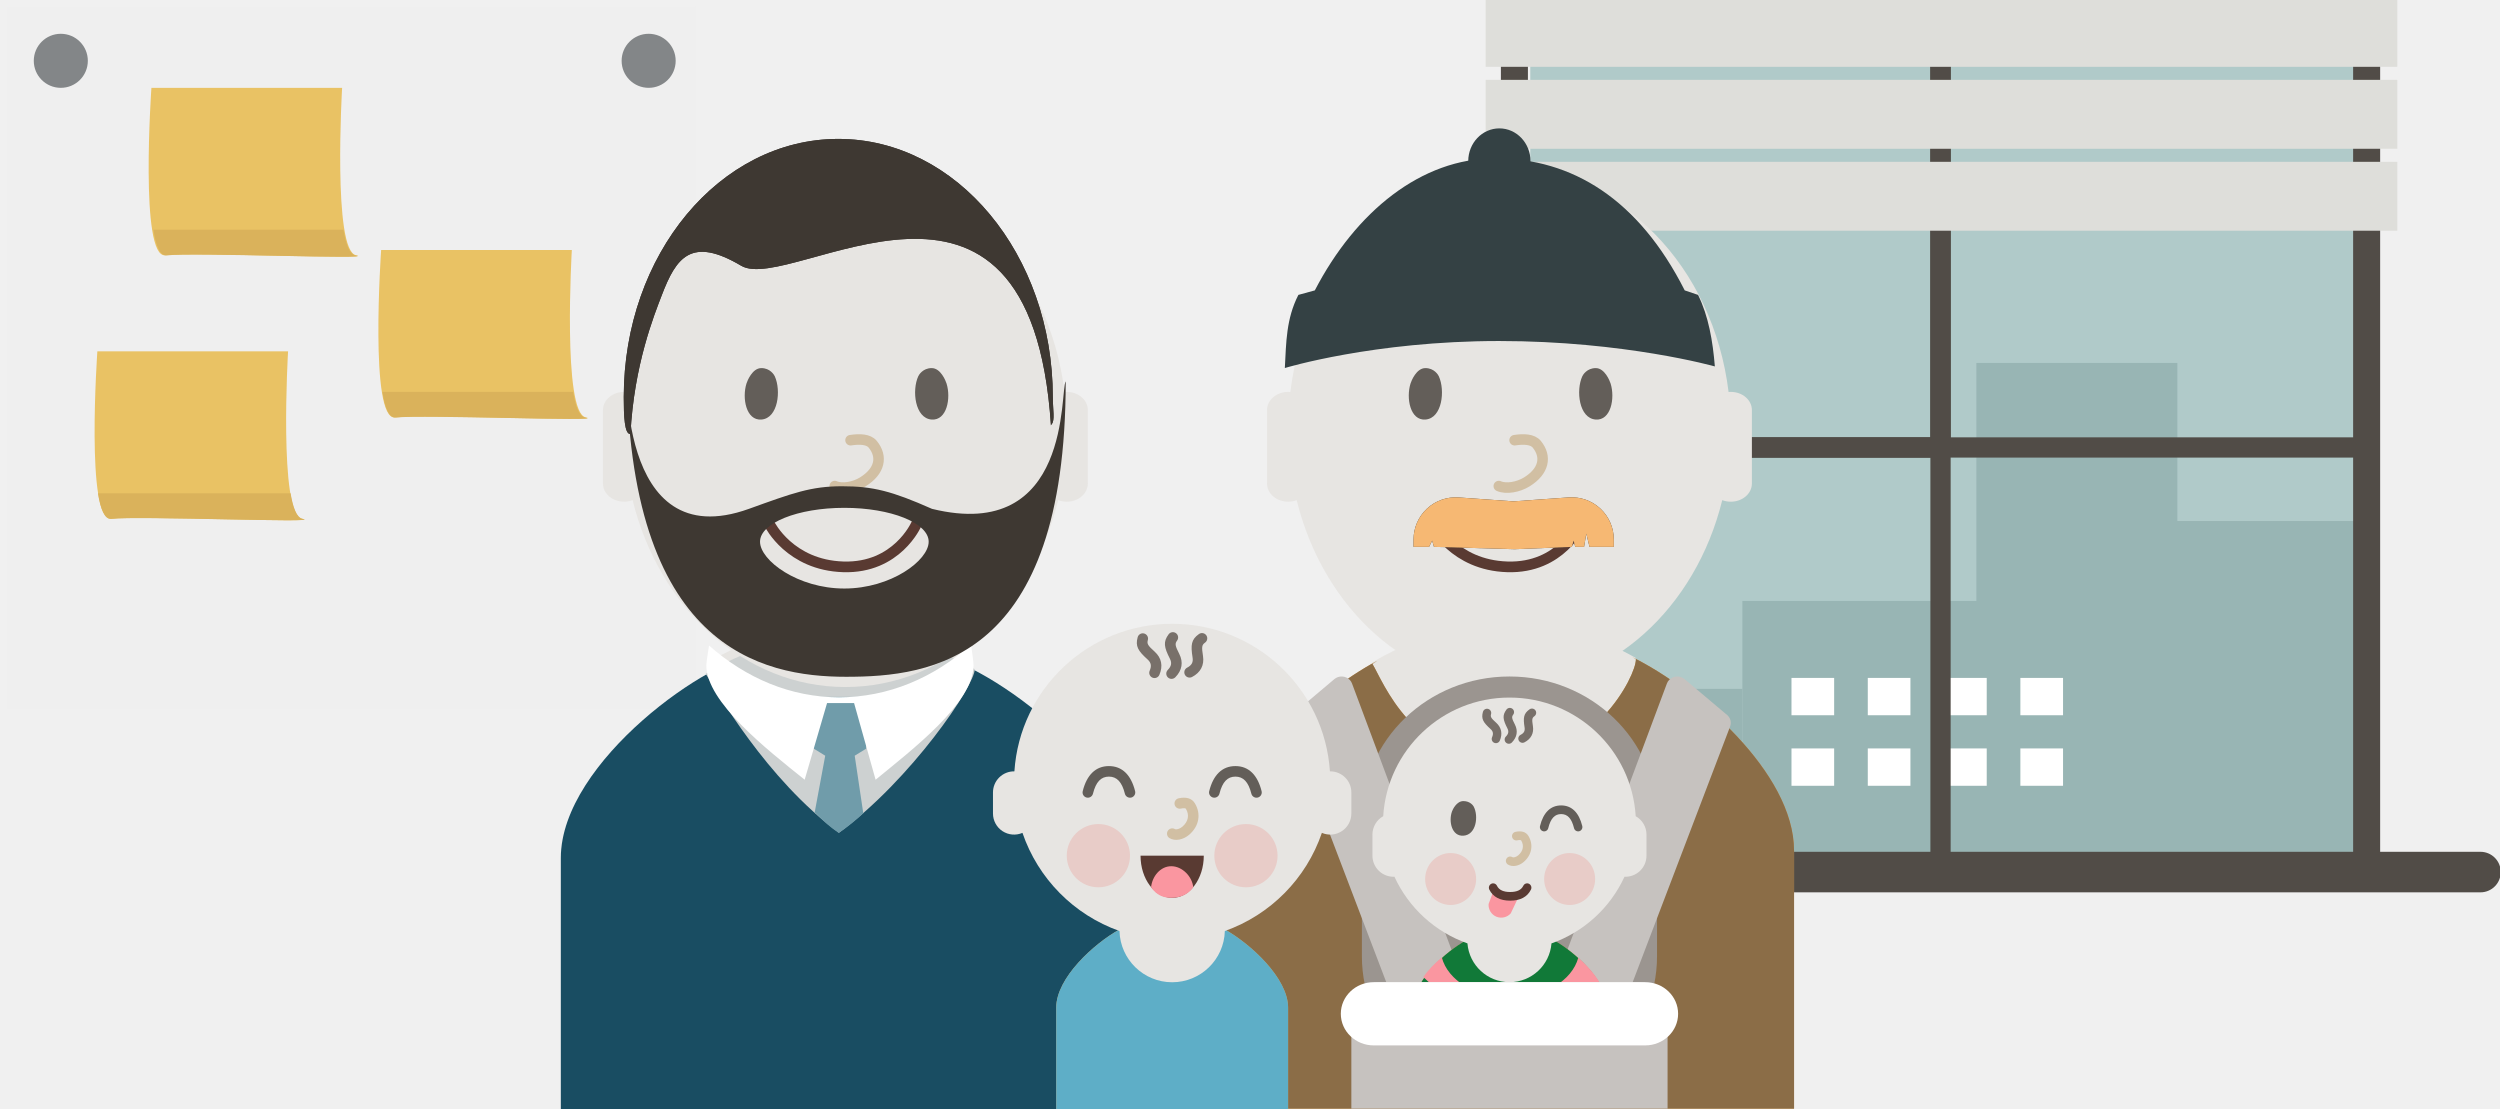
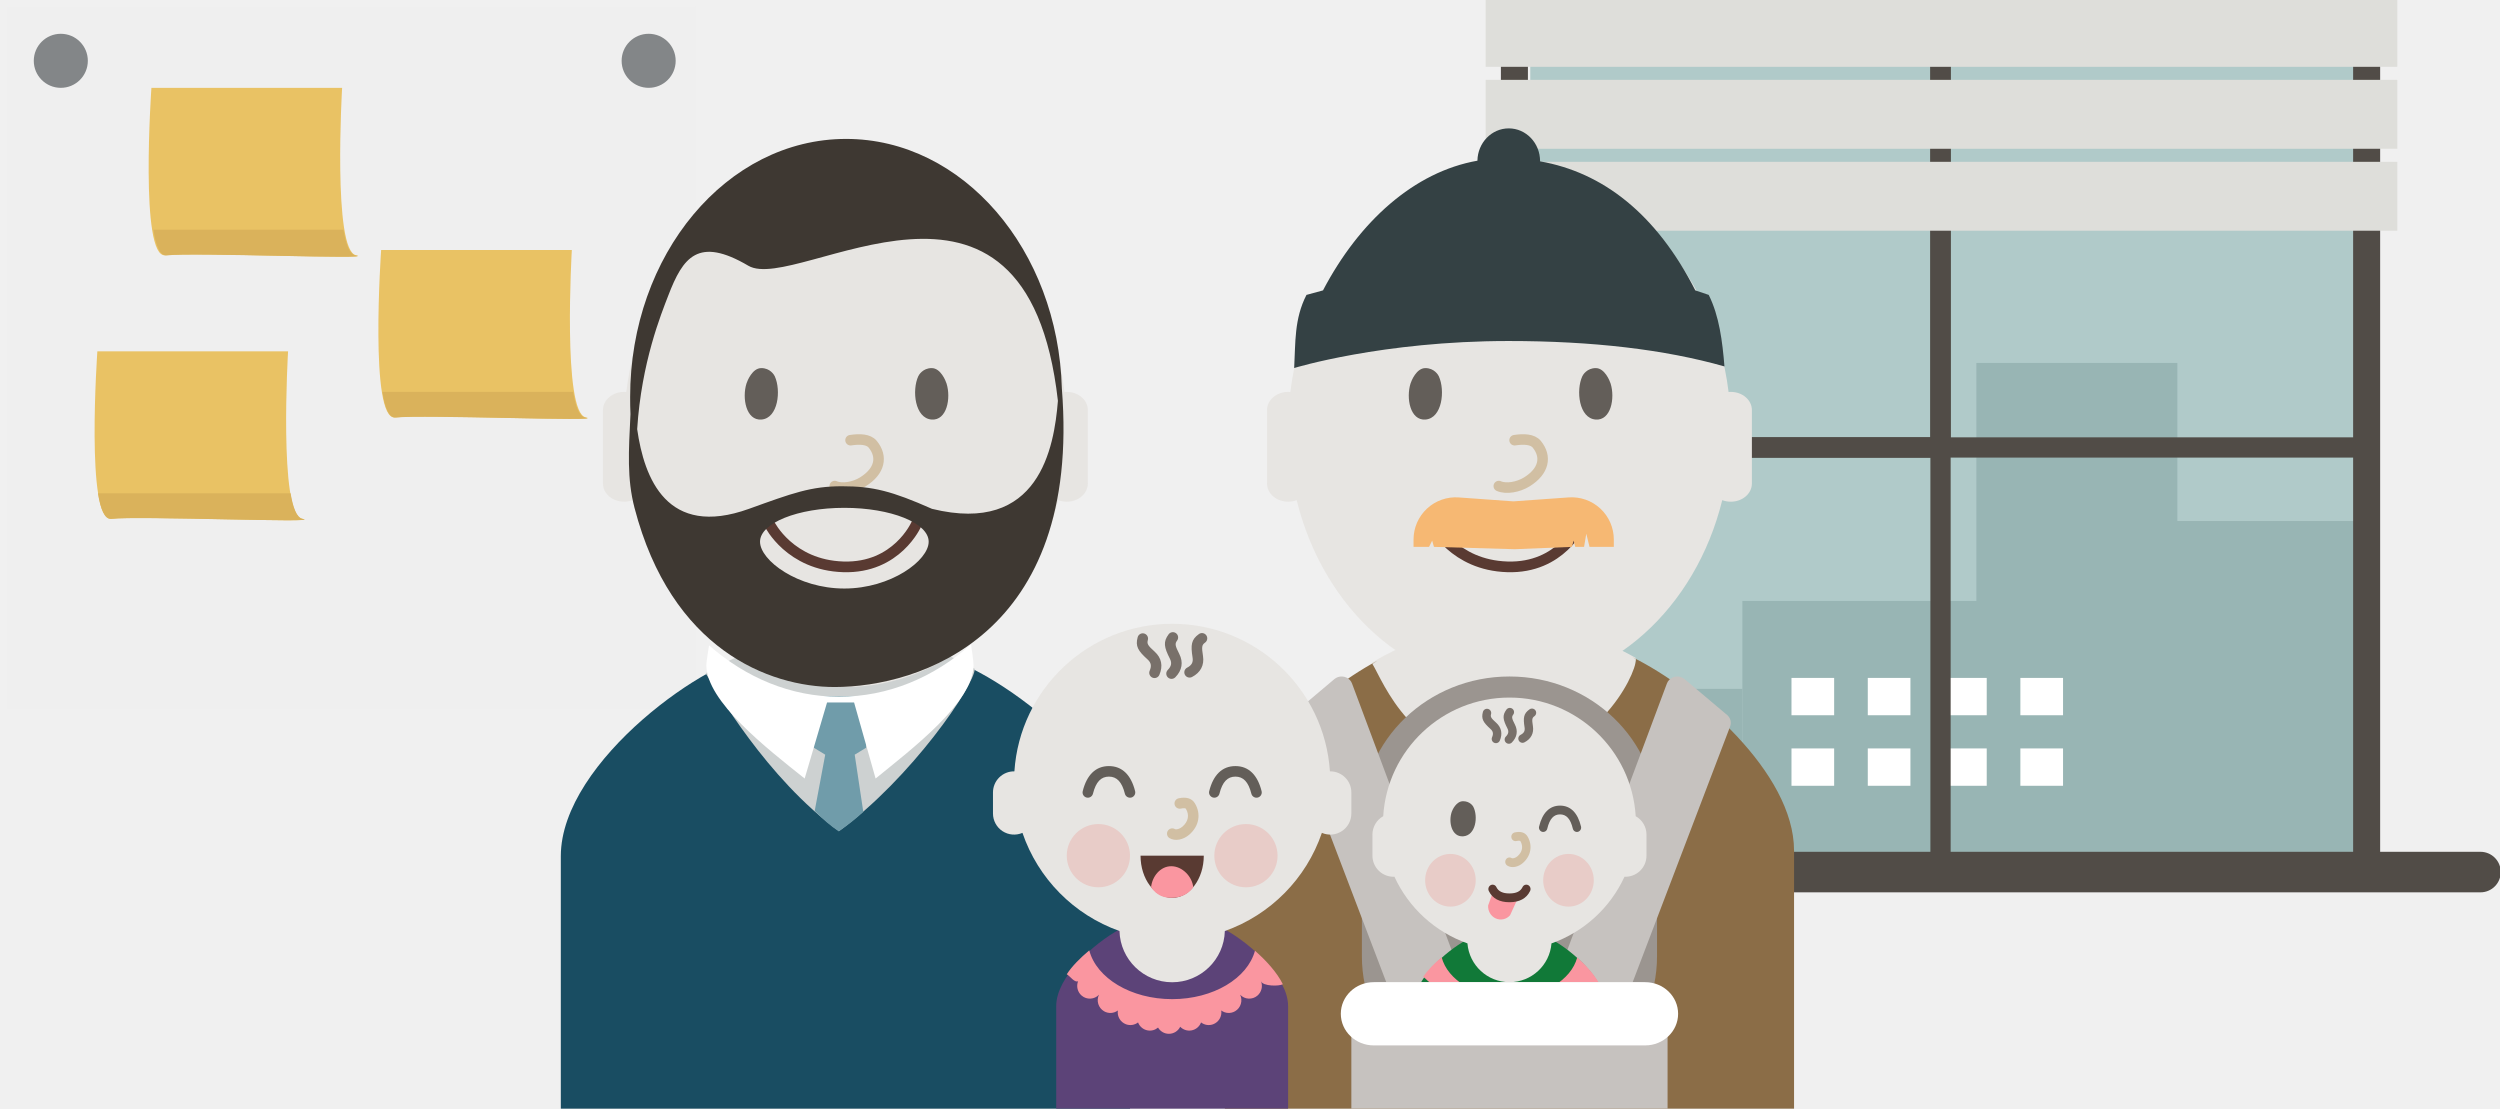
- <svg xmlns="http://www.w3.org/2000/svg" xmlns:xlink="http://www.w3.org/1999/xlink" width="370" height="164" viewBox="0 0 370 164">
-   <defs>
-     <path id="a" d="M60.341 4.96c9.354 4.6 23.899 17.06 23.899 28.616V71.76H0V33.576c0-11.15 13.309-23.141 22.555-28.102-.468.286-.715.459-.715.459C23.433 8.57 27.715 20.28 41.147 20.28c13.435 0 19.693-12.571 19.693-15.029a41.606 41.606 0 0 0-.499-.29z" />
-     <path id="c" d="M6.689.02l8.085.582 8.18-.586A6.24 6.24 0 0 1 29.64 6.24v1.097h-3.595l-.478-1.95-.328 1.95h-1.308l-.24-.924-.258.924-8.462.346-11.95-.346-.264-.924-.463.924H0V6.243A6.24 6.24 0 0 1 6.689.02z" />
-     <path id="e" d="M41.923 0H29.339C22.553 0 0 15.724 0 30.038V67.7h84.24V30.038C84.24 15.724 61.293 0 54.51 0H41.922z" />
-     <path id="g" d="M64.848 43.778c.508-.6.169-2.098.169-4.008 0-21.105-14.216-38.21-31.75-38.21-17.536 0-31.752 17.105-31.752 38.21 0 2.78.1 5.542.993 5.468.526-10.28 3.54-17.683 4.624-20.52 2.148-5.622 4.362-8.776 11.77-4.385C26.224 24.675 61.69-2.428 64.737 43.93c-.102.107-.065.057.111-.152z" />
-     <path id="i" d="M20.28 26.854c0-2.769 5.587-5.014 12.48-5.014 6.893 0 12.48 2.245 12.48 5.014 0 2.77-5.587 6.928-12.48 6.928-6.893 0-12.48-4.159-12.48-6.928zm12.124-8.209c-4.6 0-7.314 1.02-13.763 3.344C-1.15 29.12.543.168.543.168c0 42.531 20.051 46.676 32.47 46.676 12.615 0 32.507-2.405 32.507-43.724-.877 1.242.955 23.96-19.789 18.87-5.92-2.622-8.727-3.345-13.327-3.345z" />
-     <path id="k" d="M82.221 78.075v12.628H53.958V78.075c0-3.612 4.617-7.737 7.708-9.435h12.847c3.12 1.728 7.708 5.864 7.708 9.435z" />
-     <path id="m" d="M24.226 2.617c1.353 1.204 2.687 2.672 3.395 4.124-.427.265-2.435.265-2.66-.367.237.61.078 1.332-.442 1.777a1.52 1.52 0 0 1-2.102-.115 1.583 1.583 0 0 1-.619 2.034 1.517 1.517 0 0 1-1.682-.094 1.572 1.572 0 0 1-.998 1.7 1.516 1.516 0 0 1-1.465-.23 1.546 1.546 0 0 1-1.17.984 1.521 1.521 0 0 1-1.37-.45 1.537 1.537 0 0 1-1.378.867 1.534 1.534 0 0 1-1.324-.767 1.517 1.517 0 0 1-1.266.35 1.546 1.546 0 0 1-1.17-.984c-.404.316-.952.42-1.466.23a1.572 1.572 0 0 1-.997-1.7 1.517 1.517 0 0 1-1.682.094 1.583 1.583 0 0 1-.62-2.034 1.52 1.52 0 0 1-2.1.115 1.588 1.588 0 0 1-.443-1.777c-.447.2-.962-.615-1.382-.858.645-1.01 1.676-2.04 2.742-2.94.887 3.417 5.074 6.004 10.105 6.004 5.011 0 9.185-2.566 10.094-5.963z" />
-     <path id="n" d="M34.32 11.58v15.497H0V11.58C0 7.146 5.606 2.084 9.36 0h15.6c3.788 2.12 9.36 7.197 9.36 11.58z" />
-   </defs>
+ <svg xmlns="http://www.w3.org/2000/svg" width="370" height="164" viewBox="0 0 370 164">
  <g fill="none" fill-rule="evenodd">
    <path fill="#EFEFEF" d="M1 105h102V1H1z" />
    <path fill="#838688" d="M13 9.002a4 4 0 1 1-8-.003 4 4 0 0 1 8 .003M100 9.002A3.998 3.998 0 0 1 96 13a4 4 0 1 1 4-3.998" />
    <path fill="#E9C264" d="M44.7 76.775c3.48.696-24.379-.49-28.224 0C12.634 77.27 14.41 52 14.41 52h28.224S41.213 76.088 44.7 76.775" />
    <path fill="#DAB25B" d="M43.006 73H14.5c.37 2.347.991 3.912 2.015 3.795 3.854-.455 31.771.636 28.284 0-.874-.157-1.434-1.648-1.793-3.795" />
    <path fill="#E9C264" d="M86.7 61.778c3.477.69-24.38-.493-28.223 0C54.632 62.272 56.41 37 56.41 37h28.222s-1.416 24.089 2.068 24.778" />
    <path fill="#DAB25B" d="M84.827 58H56.6c.367 2.35.98 3.916 1.998 3.797 3.813-.455 31.454.632 28.005 0-.866-.162-1.424-1.647-1.776-3.797" />
    <path fill="#E9C264" d="M52.7 37.779c3.483.688-24.378-.495-28.224 0C20.634 38.267 22.41 13 22.41 13h28.223S49.216 37.087 52.7 37.779" />
    <path fill="#DAB25B" d="M50.837 34H22.7c.365 2.348.977 3.917 1.99 3.797 3.803-.456 31.358.632 27.913 0-.86-.159-1.416-1.651-1.766-3.797" />
    <g>
      <path fill="#B0CAC9" d="M226.48 129.067h123.783V3.387H226.48z" />
      <path fill="#98B5B4" d="M307.372 129.065h42.89V77.113h-42.89z" />
      <path fill="#98B5B4" d="M257.874 129.065h55.037V88.938h-55.037z" />
      <path fill="#98B5B4" d="M292.503 129.067h29.744V53.716h-29.744zM226.48 129.067h12.555V72.594H226.48z" />
      <path fill="#98B5B4" d="M239.035 129.067h18.839v-27.115h-18.84z" />
      <path fill="#FFF" d="M265.14 105.855h6.314v-5.524h-6.314zM276.433 105.855h6.31v-5.524h-6.31zM287.732 105.855h6.303v-5.524h-6.303zM299.015 105.855h6.314v-5.524h-6.314zM265.14 116.296h6.314v-5.528h-6.314zM276.433 116.296h6.31v-5.528h-6.31zM287.732 116.296h6.303v-5.528h-6.303zM299.015 116.296h6.314v-5.528h-6.314z" />
      <path stroke="#403A33" stroke-linecap="round" stroke-linejoin="round" stroke-width="3" d="M224.132 66.225h63.065V3.385h-63.065z" />
      <path stroke="#514C47" stroke-linecap="round" stroke-linejoin="round" stroke-width="3" d="M287.197 66.225h63.066V3.385h-63.066zM224.132 129.067h63.065v-62.84h-63.065zM287.197 129.067h63.066v-62.84h-63.066z" />
      <path stroke="#514C47" stroke-linecap="round" stroke-linejoin="round" stroke-width="6" d="M207.287 129.066h159.822" />
      <path stroke="#514C47" stroke-linecap="round" stroke-linejoin="round" stroke-width="4" d="M224.132 129.065h126.13V3.385h-126.13z" />
      <path fill="#DEDEDA" d="M219.873 9.889H354.8v-10.2H219.873zM219.873 22.018H354.8v-10.2H219.873zM219.873 34.146H354.8V23.95H219.873z" />
    </g>
    <g>
      <path fill="#E7E5E2" d="M203.12 98.05c1.593 2.547 6.068 47.31 19.5 47.31 13.435 0 19.5-45.595 19.5-47.968-20.569-11.783-39 .658-39 .658z" />
-       <g transform="translate(181.28 92.32)">
-         <mask id="b" fill="#fff">
-           <use xlink:href="#a" />
-         </mask>
-         <use fill="#D8A25D" xlink:href="#a" />
-         <g fill="#8B6D47" mask="url(#b)">
-           <path d="M-51.48 117h196.56V-39H-51.48z" />
-         </g>
+       <path fill="#8B6D47" d="M241.621 97.28c9.354 4.6 23.899 17.06 23.899 28.616v38.184h-84.24v-38.184c0-11.15 13.309-23.141 22.555-28.102-.468.286-.715.459-.715.459 1.593 2.638 5.875 14.347 19.307 14.347 13.435 0 19.693-12.571 19.693-15.029a41.606 41.606 0 0 0-.499-.29z" />
+       <path fill="#E7E5E2" d="M254.893 74.02c-3.928 15.972-16.54 27.66-31.494 27.66-14.952 0-27.564-11.688-31.492-27.659a3.54 3.54 0 0 1-1.267.231c-1.72 0-3.12-1.203-3.12-2.692V60.694c0-1.49 1.4-2.694 3.12-2.694.111 0 .221.005.33.015 2.264-18.53 15.92-32.775 32.43-32.775 16.509 0 30.165 14.246 32.43 32.775.109-.01.219-.015.33-.015 1.725 0 3.12 1.204 3.12 2.694V71.56c0 1.49-1.395 2.692-3.12 2.692-.45 0-.88-.082-1.267-.231z" />
+       <g fill="#635E59">
+         <path d="M210.967 62.094c-2.257.17-2.889-3.157-2.21-5.33.13-.412.877-2.286 2.2-2.286 1.32 0 1.904 1.024 1.985 1.2.972 2.119.495 6.23-1.975 6.416M236.16 62.094c2.258.17 2.89-3.157 2.21-5.33-.128-.412-.876-2.286-2.199-2.286-1.32 0-1.904 1.024-1.985 1.2-.972 2.119-.497 6.23 1.974 6.416" />
      </g>
-       <path fill="#E7E5E2" d="M254.893 74.02c-3.928 15.972-16.54 27.66-31.494 27.66-14.952 0-27.564-11.688-31.492-27.659a3.54 3.54 0 0 1-1.267.231c-1.72 0-3.12-1.203-3.12-2.692V60.694c0-1.49 1.4-2.694 3.12-2.694.111 0 .221.005.33.015 2.264-18.53 15.92-32.775 32.43-32.775 16.509 0 30.165 14.246 32.43 32.775.109-.01.219-.015.33-.015 1.725 0 3.12 1.204 3.12 2.694V71.56c0 1.49-1.395 2.692-3.12 2.692-.45 0-.88-.082-1.267-.231z" />
-       <path fill="#635E59" d="M210.967 62.094c-2.257.17-2.889-3.157-2.21-5.33.13-.412.877-2.286 2.2-2.286 1.32 0 1.904 1.024 1.985 1.2.972 2.119.495 6.23-1.975 6.416M236.16 62.094c2.258.17 2.89-3.157 2.21-5.33-.128-.412-.876-2.286-2.199-2.286-1.32 0-1.904 1.024-1.985 1.2-.972 2.119-.497 6.23 1.974 6.416" />
      <path stroke="#D1BFA3" stroke-linecap="round" stroke-width="1.56" d="M224.16 65.15c1.35-.208 2.665-.158 3.283.6 1.505 1.849 1.073 3.984-1.462 5.563-1.267.788-3.06 1.11-4.16.624" />
      <path stroke="#593A32" stroke-linecap="round" stroke-width="1.58" d="M233.886 77.606s-2.852 6.532-10.786 6.288c-7.934-.243-10.909-6.288-10.909-6.288" />
-       <g fill="#344144">
-         <path d="M253.798 54.231c-.305-3.736-.932-7.441-2.487-10.586l-1.973-.668c-6.823-13.49-16.635-19.546-28.062-19.546-10.94 0-20.633 7.9-26.683 19.546l-2.434.668c-1.809 3.547-1.8 7.014-2.003 10.823 0 0 13.107-3.998 31.705-3.998 18.595 0 31.937 3.761 31.937 3.761-.066-.218.068.215 0 0" />
-         <path d="M226.512 23.853c0-2.68-2.063-4.853-4.606-4.853-2.543 0-4.607 2.173-4.607 4.853 0 2.68 2.064 4.853 4.607 4.853s4.606-2.173 4.606-4.853" />
-       </g>
+       <path fill="#F6B873" d="M215.893 73.62l8.085.582 8.18-.586a6.24 6.24 0 0 1 6.686 6.224v1.097h-3.595l-.478-1.95-.328 1.95h-1.308l-.24-.924-.258.924-8.462.346-11.95-.346-.264-.924-.463.924h-2.294v-1.094a6.24 6.24 0 0 1 6.689-6.224z" />
+       <path fill="#344144" d="M223.296 19c2.56 0 4.635 2.173 4.635 4.853v.027c9.246 1.626 17.18 7.715 22.974 19.097l1.986.668c1.565 3.145 2.022 6.85 2.329 10.586-8.836-2.507-19.492-3.761-31.969-3.761-18.717 0-31.713 3.998-31.713 3.998.204-3.81 0-7.276 1.82-10.823l2.45-.668c5.34-10.214 13.5-17.546 22.852-19.195.037-2.648 2.1-4.782 4.636-4.782z" />
      <g>
-         <g transform="translate(209.204 73.6)">
-           <mask id="d" fill="#fff">
-             <use xlink:href="#c" />
-           </mask>
-           <use fill="#3E3832" xlink:href="#c" />
-           <g fill="#F6B873" mask="url(#d)">
-             <path d="M-53.04-70.2H54.6V53.04H-53.04z" />
-           </g>
+         <path fill="#9B9590" d="M223.4 100.12c12.062 0 21.84 9.392 21.84 20.978v20.444c0 11.586-9.778 20.978-21.84 20.978s-21.84-9.392-21.84-20.978v-20.444c0-11.586 9.778-20.978 21.84-20.978z" />
+         <g fill="#C6C2BF">
+           <path d="M191.189 105.818l6.295-5.308a1.685 1.685 0 0 1 2.298.133c.138.148.245.32.314.508l15.41 41.245c.3.803-.137 1.685-.977 1.977l-7.072 2.453c-.844.293-1.778-.122-2.086-.927l-14.633-38.39a1.502 1.502 0 0 1 .45-1.69zM255.611 105.818c.5.422.68 1.092.451 1.69l-14.633 38.39v.001c-.308.805-1.242 1.22-2.086.927l-7.072-2.453c-.84-.292-1.276-1.174-.976-1.977l15.409-41.245c.07-.187.176-.36.314-.508a1.685 1.685 0 0 1 2.298-.133l6.295 5.308z" />
        </g>
      </g>
      <g>
-         <path fill="#E7E5E2" d="M104.84 98.05c1.593 2.547 6.068 47.31 19.5 47.31 13.435 0 19.5-45.595 19.5-47.968-20.569-11.783-39 .658-39 .658z" />
-         <g transform="translate(83 96.936)">
-           <mask id="f" fill="#fff">
-             <use xlink:href="#e" />
-           </mask>
-           <use fill="#FFF" xlink:href="#e" />
-           <g fill="#194D62" mask="url(#f)">
-             <path d="M-51.48 112.457h196.56v-154H-51.48z" />
+         <path fill="#117938" d="M237.44 148.46v12.5h-28.08v-12.5c0-3.576 4.587-7.659 7.658-9.34h12.764c3.099 1.71 7.658 5.805 7.658 9.34z" />
+         <path fill="#FA96A0" d="M233.428 141.71c1.345 1.193 2.67 2.646 3.374 4.083-.425.262-2.42.262-2.643-.363a1.568 1.568 0 0 1-.44 1.759 1.514 1.514 0 0 1-2.087-.115 1.564 1.564 0 0 1-.615 2.014 1.512 1.512 0 0 1-1.672-.093 1.555 1.555 0 0 1-.99 1.683 1.51 1.51 0 0 1-1.456-.227 1.535 1.535 0 0 1-1.164.974 1.515 1.515 0 0 1-1.36-.445c-.252.508-.77.858-1.37.858-.559 0-1.048-.305-1.315-.76-.335.29-.79.43-1.257.347a1.535 1.535 0 0 1-1.163-.974 1.51 1.51 0 0 1-1.456.227 1.555 1.555 0 0 1-.99-1.683 1.512 1.512 0 0 1-1.672.093 1.564 1.564 0 0 1-.615-2.014 1.514 1.514 0 0 1-2.088.115 1.568 1.568 0 0 1-.44-1.76c-.443.199-.955-.608-1.373-.849.641-.999 1.666-2.018 2.725-2.91.88 3.383 5.04 5.943 10.039 5.943 4.979 0 9.125-2.54 10.028-5.902z" />
+         <path fill="#E7E5E2" d="M204.716 120.797c.6-9.797 8.736-17.557 18.684-17.557s18.084 7.76 18.684 17.557a3.12 3.12 0 0 1 1.596 2.723v3.12a3.12 3.12 0 0 1-3.256 3.117 18.78 18.78 0 0 1-10.804 9.865 6.24 6.24 0 0 1-12.44 0 18.78 18.78 0 0 1-10.804-9.865 3.12 3.12 0 0 1-3.256-3.117v-3.12a3.12 3.12 0 0 1 1.596-2.723z" />
+         <path fill="#78706A" fill-rule="nonzero" d="M219.475 105.355a.624.624 0 0 1 1.203.332c-.114.414-.004.594.755 1.277.79.711.974 1.645.536 2.65a.624.624 0 1 1-1.144-.5c.227-.52.156-.877-.227-1.222-1.088-.98-1.408-1.504-1.123-2.537zm3.478-.333a.624.624 0 0 1 1.005.741c-.255.346-.217.553.246 1.463.483.947.32 1.884-.449 2.665a.624.624 0 1 1-.889-.876c.398-.404.46-.763.226-1.223-.664-1.304-.775-1.908-.139-2.77zm3.41-.035a.624.624 0 1 1 .726 1.015c-.35.25-.377.459-.217 1.468.166 1.05-.279 1.89-1.251 2.396a.624.624 0 0 1-.575-1.108c.504-.262.674-.583.593-1.093-.229-1.446-.148-2.054.724-2.678z" />
+         <g>
+           <g fill="#E8CCC8">
+             <path d="M218.408 130.28c0 2.154-1.676 3.9-3.743 3.9-2.068 0-3.745-1.746-3.745-3.9s1.677-3.9 3.745-3.9c2.067 0 3.743 1.746 3.743 3.9M235.88 130.28c0 2.154-1.676 3.9-3.743 3.9-2.068 0-3.745-1.746-3.745-3.9s1.677-3.9 3.745-3.9c2.067 0 3.743 1.746 3.743 3.9" />
          </g>
-         </g>
-         <path fill="#CDD1D1" d="M104.443 99.71c1.627 2.602 8.936 15.552 19.714 23.53 10.706-7.856 20.108-21.778 20.108-24.202-21.002-12.033-39.822.672-39.822.672z" />
-         <path fill="#709CAA" d="M128.19 110.802v-7.712l-1.13.06h-5.49l-1.13-.06v7.712l1.693 1.042-1.557 8.378c1.247 1.3 2.436 2.32 3.564 3.06a31.662 31.662 0 0 0 3.627-2.913l-1.27-8.525 1.693-1.042z" />
-         <path fill="#FFF" d="M143.713 95.397c-5.52 4.928-12.259 7.804-19.537 7.804-7.15 0-13.774-2.837-19.238-7.661-.066.439-.402 2.481-.402 2.933 0 5.418 8.87 12.373 14.554 16.926l3.316-11.347h3.997l3.186 11.347c5.335-4.39 14.495-11.343 14.495-16.926 0-.501-.294-2.585-.371-3.076z" />
-         <path fill="#E7E5E2" d="M156.613 74.02c-3.928 15.972-16.54 27.66-31.494 27.66-14.952 0-27.564-11.688-31.492-27.659a3.54 3.54 0 0 1-1.267.231c-1.72 0-3.12-1.203-3.12-2.692V60.694c0-1.49 1.4-2.694 3.12-2.694.111 0 .221.005.33.015 2.264-18.53 15.92-32.775 32.43-32.775 16.509 0 30.165 14.246 32.43 32.775.109-.01.219-.015.33-.015 1.724 0 3.12 1.204 3.12 2.694V71.56c0 1.49-1.396 2.692-3.12 2.692-.45 0-.88-.082-1.267-.231z" />
-         <g>
-           <path fill="#635E59" d="M112.687 62.094c-2.257.17-2.889-3.157-2.21-5.33.13-.412.877-2.286 2.2-2.286 1.32 0 1.904 1.024 1.985 1.2.972 2.119.495 6.23-1.975 6.416M137.88 62.094c2.258.17 2.89-3.157 2.21-5.33-.128-.412-.876-2.286-2.199-2.286-1.32 0-1.904 1.024-1.985 1.2-.972 2.119-.497 6.23 1.974 6.416" />
-           <path stroke="#D1BFA3" stroke-linecap="round" stroke-width="1.56" d="M125.88 65.15c1.35-.208 2.665-.158 3.283.6 1.505 1.849 1.073 3.984-1.462 5.563-1.267.788-3.06 1.11-4.16.624" />
-           <path stroke="#593A32" stroke-linecap="round" stroke-width="1.58" d="M135.606 77.606s-2.852 6.532-10.786 6.288c-7.934-.243-10.909-6.288-10.909-6.288" />
-         </g>
-         <g transform="translate(90.8 19)">
-           <mask id="h" fill="#fff">
-             <use xlink:href="#g" />
-           </mask>
-           <use fill="#3E3832" xlink:href="#g" />
-           <g fill="#3E3832" mask="url(#h)">
-             <path d="M-18.177-34.32h104.65V88.92h-104.65z" />
+           <path fill="#FA96A0" d="M221.38 135.932c-.75-.332-1.186-1.113-1.138-1.915l.877-2.437 3.446 1.524-1.073 2.35a1.82 1.82 0 0 1-2.112.478z" />
+           <path fill="#D1BFA3" fill-rule="nonzero" d="M224.428 124.474a.625.625 0 0 1-.739-.503.65.65 0 0 1 .483-.77c.839-.183 1.54-.042 1.926.633.75 1.313.49 2.826-.694 3.874-.687.609-1.653.827-2.327.402a.666.666 0 0 1-.21-.892.61.61 0 0 1 .856-.22c.148.093.555 0 .873-.28.724-.642.865-1.458.43-2.219-.04-.071-.222-.108-.598-.025z" />
+           <g fill="#635E59">
+             <path fill-rule="nonzero" d="M227.787 122.322a.652.652 0 0 0 .454.788.623.623 0 0 0 .756-.473c.353-1.47.966-2.107 1.891-2.107s1.538.638 1.89 2.107c.084.349.423.56.757.473a.652.652 0 0 0 .454-.788c-.479-1.997-1.53-3.092-3.101-3.092-1.57 0-2.622 1.095-3.101 3.092z" />
+             <path d="M216.545 123.776c-1.72.117-2.202-2.154-1.683-3.635.097-.282.666-1.561 1.674-1.561 1.007 0 1.452.7 1.514.82.74 1.445.378 4.25-1.505 4.376" />
          </g>
-         </g>
-         <g>
-           <g transform="translate(92.204 53.32)">
-             <mask id="j" fill="#fff">
-               <use xlink:href="#i" />
-             </mask>
-             <g fill="#3E3832" mask="url(#j)">
-               <path d="M-17.16-31.757H90.48V100.5H-17.16z" />
-             </g>
-           </g>
+           <path fill="#593A32" fill-rule="nonzero" d="M226.454 131.87a.663.663 0 0 0-.279-.871.613.613 0 0 0-.837.29c-.3.624-.908.941-1.938.941-1.03 0-1.639-.317-1.938-.94a.613.613 0 0 0-.837-.291.663.663 0 0 0-.28.872c.534 1.11 1.589 1.659 3.055 1.659 1.466 0 2.521-.55 3.054-1.66z" />
        </g>
      </g>
      <g>
-         <path fill="#9B9590" d="M223.4 100.12c12.062 0 21.84 9.392 21.84 20.978v20.444c0 11.586-9.778 20.978-21.84 20.978s-21.84-9.392-21.84-20.978v-20.444c0-11.586 9.778-20.978 21.84-20.978z" />
-         <path fill="#C6C2BF" d="M191.189 105.818l6.295-5.308a1.685 1.685 0 0 1 2.298.133c.138.148.245.32.314.508l15.41 41.245c.3.803-.137 1.685-.977 1.977l-7.072 2.453c-.844.293-1.778-.122-2.086-.927l-14.633-38.39a1.502 1.502 0 0 1 .45-1.69zM255.611 105.818c.5.422.68 1.092.451 1.69l-14.633 38.39v.001c-.308.805-1.242 1.22-2.086.927l-7.072-2.453c-.84-.292-1.276-1.174-.976-1.977l15.409-41.245c.07-.187.176-.36.314-.508a1.685 1.685 0 0 1 2.298-.133l6.295 5.308z" />
-         <g transform="translate(209.36 139.12)">
-           <g transform="translate(-53.958 -68.64)">
-             <mask id="l" fill="#fff">
-               <use xlink:href="#k" />
-             </mask>
-             <use fill="#D8A25D" xlink:href="#k" />
-             <g mask="url(#l)">
-               <path fill="#117938" d="M1.117 146.765h146.765V0H1.117z" />
-             </g>
-           </g>
-           <use fill="#FA96A0" xlink:href="#m" />
-         </g>
-         <path fill="#E7E5E2" d="M204.716 120.797c.6-9.797 8.736-17.557 18.684-17.557s18.084 7.76 18.684 17.557a3.12 3.12 0 0 1 1.596 2.723v3.12a3.12 3.12 0 0 1-3.256 3.117 18.78 18.78 0 0 1-10.804 9.865 6.24 6.24 0 0 1-12.44 0 18.78 18.78 0 0 1-10.804-9.865 3.12 3.12 0 0 1-3.256-3.117v-3.12a3.12 3.12 0 0 1 1.596-2.723z" />
-         <g fill="#78706A" fill-rule="nonzero">
-           <path d="M219.475 105.355a.624.624 0 1 1 1.203.332c-.114.414-.004.594.755 1.277.79.711.974 1.645.536 2.65a.624.624 0 1 1-1.144-.5c.227-.52.156-.877-.227-1.222-1.088-.98-1.408-1.504-1.123-2.537zM222.953 105.022a.624.624 0 0 1 1.005.741c-.255.346-.217.553.246 1.463.483.947.32 1.884-.449 2.665a.624.624 0 0 1-.889-.876c.398-.404.46-.763.226-1.223-.664-1.304-.775-1.908-.139-2.77zM226.363 104.987a.624.624 0 1 1 .726 1.015c-.35.25-.377.459-.217 1.468.166 1.05-.279 1.89-1.251 2.396a.624.624 0 1 1-.575-1.108c.504-.262.674-.583.593-1.093-.229-1.446-.148-2.054.724-2.678z" />
-         </g>
-         <path fill="#E8CCC8" d="M218.468 130.094c0 2.123-1.689 3.845-3.773 3.845-2.085 0-3.775-1.722-3.775-3.845s1.69-3.844 3.775-3.844c2.084 0 3.773 1.721 3.773 3.844" />
-         <path fill="#FA96A0" d="M221.45 135.666a1.89 1.89 0 0 1-1.138-1.875l.903-2.402 3.474 1.475-1.1 2.317a1.89 1.89 0 0 1-2.139.485z" />
-         <path fill="#E8CCC8" d="M236.081 130.094c0 2.123-1.69 3.845-3.773 3.845-2.085 0-3.775-1.722-3.775-3.845s1.69-3.844 3.775-3.844c2.084 0 3.773 1.721 3.773 3.844" />
-         <path fill="#D1BFA3" fill-rule="nonzero" d="M224.537 124.371a.63.63 0 0 1-.745-.495.64.64 0 0 1 .486-.759c.846-.181 1.554-.042 1.943.623.756 1.295.493 2.786-.7 3.819-.693.6-1.666.815-2.346.397a.648.648 0 0 1-.213-.88c.18-.303.567-.4.864-.217.149.092.56 0 .88-.277.73-.632.873-1.436.434-2.186-.041-.07-.224-.106-.603-.025z" />
-         <path fill="#635E59" fill-rule="nonzero" d="M227.923 122.25a.642.642 0 0 0 .457.777.628.628 0 0 0 .763-.466c.356-1.449.973-2.078 1.906-2.078.933 0 1.55.63 1.906 2.078a.628.628 0 0 0 .763.466.642.642 0 0 0 .457-.777c-.483-1.968-1.543-3.048-3.126-3.048s-2.643 1.08-3.126 3.048z" />
-         <path fill="#635E59" d="M216.59 123.683c-1.734.116-2.22-2.123-1.697-3.583.099-.278.673-1.539 1.689-1.539 1.015 0 1.463.69 1.525.809.747 1.424.381 4.188-1.517 4.313" />
-         <path fill="#593A32" fill-rule="nonzero" d="M226.58 131.662a.646.646 0 0 0-.282-.86.624.624 0 0 0-.844.287c-.302.615-.915.927-1.953.927s-1.652-.312-1.954-.927a.624.624 0 0 0-.844-.286.646.646 0 0 0-.281.86c.537 1.093 1.6 1.635 3.079 1.635 1.478 0 2.541-.542 3.078-1.636z" />
        <path fill="#C6C2BF" d="M246.8 164.08H200v-15.416c0-1.825 2.125-3.304 4.745-3.304h37.31c2.62 0 4.745 1.479 4.745 3.304v15.416z" />
        <path fill="#FFF" d="M203.313 145.36h40.174c2.691 0 4.873 2.095 4.873 4.68 0 2.585-2.182 4.68-4.873 4.68h-40.174c-2.691 0-4.873-2.095-4.873-4.68 0-2.585 2.182-4.68 4.873-4.68z" />
      </g>
      <g>
-         <g transform="translate(156.32 137.56)">
-           <mask id="o" fill="#fff">
-             <use xlink:href="#n" />
-           </mask>
-           <use fill="#D8A25D" xlink:href="#n" />
-           <g fill="#5EAEC7" mask="url(#o)">
-             <path d="M-64.163 96.76h178.6v-181h-178.6z" />
+         <path fill="#194D62" d="M124.923 96.9h-12.584C105.553 96.9 83 112.504 83 126.708v37.372h84.24v-37.372c0-14.204-22.947-29.808-29.73-29.808h-12.587z" />
+         <path fill="#CDD1D1" d="M104.443 99.653c1.627 2.582 8.936 15.433 19.714 23.349 10.706-7.796 20.108-21.61 20.108-24.016-21.002-11.94-39.822.667-39.822.667z" />
+         <path fill="#709CAA" d="M128.19 110.66v-7.652l-1.13.06h-5.49l-1.13-.06v7.652l1.693 1.034-1.557 8.314c1.247 1.29 2.436 2.301 3.564 3.036 1.373-.949 2.582-1.912 3.627-2.89l-1.27-8.46 1.693-1.034z" />
+         <path fill="#FFF" d="M143.713 95.374c-5.52 4.89-12.259 7.743-19.537 7.743-7.15 0-13.774-2.815-19.238-7.602-.066.436-.402 2.462-.402 2.91 0 5.377 8.87 12.278 14.554 16.797l3.316-11.26h3.997l3.186 11.26c5.335-4.356 14.495-11.256 14.495-16.797 0-.497-.294-2.565-.371-3.051z" />
+         <path fill="#E7E5E2" d="M156.613 74.02c-3.928 15.972-16.54 27.66-31.494 27.66-14.952 0-27.564-11.688-31.492-27.659a3.54 3.54 0 0 1-1.267.231c-1.72 0-3.12-1.203-3.12-2.692V60.694c0-1.49 1.4-2.694 3.12-2.694.111 0 .221.005.33.015 2.264-18.53 15.92-32.775 32.43-32.775 16.509 0 30.165 14.246 32.43 32.775.109-.01.219-.015.33-.015 1.724 0 3.12 1.204 3.12 2.694V71.56c0 1.49-1.396 2.692-3.12 2.692-.45 0-.88-.082-1.267-.231z" />
+         <g>
+           <g fill="#635E59">
+             <path d="M112.687 62.094c-2.257.17-2.889-3.157-2.21-5.33.13-.412.877-2.286 2.2-2.286 1.32 0 1.904 1.024 1.985 1.2.972 2.119.495 6.23-1.975 6.416M137.88 62.094c2.258.17 2.89-3.157 2.21-5.33-.128-.412-.876-2.286-2.199-2.286-1.32 0-1.904 1.024-1.985 1.2-.972 2.119-.497 6.23 1.974 6.416" />
          </g>
+           <path stroke="#D1BFA3" stroke-linecap="round" stroke-width="1.56" d="M125.88 65.15c1.35-.208 2.665-.158 3.283.6 1.505 1.849 1.073 3.984-1.462 5.563-1.267.788-3.06 1.11-4.16.624" />
+           <path stroke="#593A32" stroke-linecap="round" stroke-width="1.58" d="M135.606 77.606s-2.852 6.532-10.786 6.288c-7.934-.243-10.909-6.288-10.909-6.288" />
        </g>
+         <path fill="#3E3832" d="M156.571 59.326c-4.66-41.31-38.641-15.768-45.81-19.993-7.457-4.391-9.686-1.237-11.847 4.384-1.065 2.77-3.982 9.893-4.612 19.795 1.032 7.275 4.408 16.17 16.543 11.797 6.449-2.324 9.163-3.344 13.763-3.344s7.407.723 13.327 3.344c15.887 3.899 18.084-9.116 18.636-15.983zm.584-1.814c2.931 36.653-21.233 44.168-33.614 44.168-9.749 0-24.201-5.61-29.633-26.52-1.126-4.338-.871-8.326-.597-13.872-.04-.78-.05-1.648-.05-2.518 0-21.105 14.307-38.21 31.956-38.21 17.295 0 31.383 16.43 31.938 36.952zm-44.671 22.662c0 2.77 5.587 6.928 12.48 6.928 6.893 0 12.48-4.159 12.48-6.928s-5.587-5.014-12.48-5.014c-6.893 0-12.48 2.245-12.48 5.014z" />
+       </g>
+       <g>
+         <path fill="#5C4378" d="M190.64 148.901v15.179h-34.32v-15.179c0-4.342 5.606-9.3 9.36-11.341h15.6c3.788 2.077 9.36 7.049 9.36 11.341z" />
+         <path fill="#FA96A0" d="M185.737 140.706c1.644 1.447 3.263 3.212 4.123 4.957-.519.318-2.957.318-3.23-.441a1.895 1.895 0 0 1-.538 2.136 1.86 1.86 0 0 1-2.55-.139c.418.88.1 1.95-.753 2.446a1.858 1.858 0 0 1-2.043-.114 1.887 1.887 0 0 1-1.21 2.044 1.856 1.856 0 0 1-1.78-.276 1.873 1.873 0 0 1-1.422 1.182 1.859 1.859 0 0 1-1.663-.54 1.868 1.868 0 0 1-1.673 1.042c-.683 0-1.282-.37-1.608-.923-.41.352-.965.523-1.536.421a1.873 1.873 0 0 1-1.422-1.182 1.856 1.856 0 0 1-1.779.276 1.887 1.887 0 0 1-1.211-2.044c-.58.43-1.38.5-2.043.114a1.893 1.893 0 0 1-.752-2.446 1.86 1.86 0 0 1-2.551.14 1.895 1.895 0 0 1-.538-2.137c-.542.24-1.167-.74-1.678-1.032.783-1.213 2.035-2.451 3.33-3.533 1.077 4.107 6.16 7.216 12.27 7.216 6.085 0 11.153-3.085 12.257-7.167z" />
        <path fill="#E7E5E2" d="M150.131 114.16c.803-12.196 10.95-21.84 23.349-21.84 12.4 0 22.546 9.644 23.349 21.84h.051a3.12 3.12 0 0 1 3.12 3.12v3.12a3.12 3.12 0 0 1-4.362 2.863 23.464 23.464 0 0 1-14.361 14.527 7.8 7.8 0 0 1-15.594 0 23.464 23.464 0 0 1-14.36-14.527 3.12 3.12 0 0 1-4.362-2.863l-.001-3.12a3.12 3.12 0 0 1 3.171-3.12z" />
-         <path fill="#E8CCC8" d="M167.24 126.64a4.68 4.68 0 1 1-9.36.001 4.68 4.68 0 0 1 9.36-.002M189.08 126.64a4.68 4.68 0 1 1-9.36.001 4.68 4.68 0 0 1 9.36-.002" />
+         <g fill="#E8CCC8">
+           <path d="M167.24 126.64a4.68 4.68 0 1 1-9.36.001 4.68 4.68 0 0 1 9.36-.002M189.08 126.64a4.68 4.68 0 1 1-9.36.001 4.68 4.68 0 0 1 9.36-.002" />
+         </g>
        <path fill="#D1BFA3" fill-rule="nonzero" d="M174.765 119.673a.78.78 0 0 1-.32-1.527c1.048-.22 1.925-.05 2.408.759.938 1.575.611 3.39-.868 4.648-.86.731-2.066.993-2.909.483a.78.78 0 0 1 .808-1.334c.184.111.694 0 1.09-.337.906-.77 1.083-1.748.539-2.662-.051-.086-.277-.13-.748-.03z" />
-         <path fill="#635E59" fill-rule="nonzero" d="M160.243 117.09a.78.78 0 0 0 1.514.379c.44-1.764 1.206-2.53 2.363-2.53s1.922.766 2.363 2.53a.78.78 0 0 0 1.514-.378c-.6-2.397-1.914-3.711-3.877-3.711-1.963 0-3.278 1.314-3.877 3.71zM178.963 117.09a.78.78 0 1 0 1.514.379c.44-1.764 1.206-2.53 2.363-2.53s1.922.766 2.363 2.53a.78.78 0 0 0 1.514-.378c-.6-2.397-1.914-3.711-3.877-3.711-1.963 0-3.278 1.314-3.877 3.71z" />
+         <g fill="#635E59" fill-rule="nonzero">
+           <path d="M160.243 117.09a.78.78 0 1 0 1.514.379c.44-1.764 1.206-2.53 2.363-2.53s1.922.766 2.363 2.53a.78.78 0 1 0 1.514-.378c-.6-2.397-1.914-3.711-3.877-3.711-1.963 0-3.278 1.314-3.877 3.71zM178.963 117.09a.78.78 0 0 0 1.514.379c.44-1.764 1.206-2.53 2.363-2.53s1.922.766 2.363 2.53a.78.78 0 1 0 1.514-.378c-.6-2.397-1.914-3.711-3.877-3.711-1.963 0-3.278 1.314-3.877 3.71z" />
+         </g>
        <path fill="#593A32" d="M168.8 126.64h9.36c0 3.446-2.095 6.24-4.68 6.24-2.585 0-4.68-2.794-4.68-6.24z" />
        <path fill="#FA96A0" d="M173.349 132.88c-1.22 0-2.194-.416-2.989-1.56.148-1.586 1.357-3.12 2.989-3.12 1.631 0 3.103 1.534 3.251 3.12-.795 1.144-2.03 1.56-3.251 1.56z" />
-         <g fill="#78706A" fill-rule="nonzero">
-           <path d="M168.378 94.303a.78.78 0 0 1 1.504.415c-.157.567-.005.815 1.006 1.725 1.027.925 1.265 2.136.695 3.443a.78.78 0 1 1-1.43-.624c.306-.702.21-1.192-.309-1.66-1.422-1.28-1.836-1.959-1.466-3.3zM172.955 93.877a.78.78 0 1 1 1.256.927c-.35.473-.297.759.32 1.971.628 1.232.417 2.447-.584 3.463a.78.78 0 1 1-1.112-1.094c.538-.546.624-1.038.307-1.66-.869-1.705-1.012-2.488-.187-3.607zM177.44 93.84a.78.78 0 0 1 .907 1.27c-.478.341-.517.63-.304 1.973.216 1.365-.36 2.456-1.626 3.113a.78.78 0 1 1-.72-1.384c.681-.353.914-.795.805-1.485-.3-1.89-.194-2.678.937-3.487z" />
-         </g>
+         <path fill="#78706A" fill-rule="nonzero" d="M168.378 94.303a.78.78 0 0 1 1.504.415c-.157.567-.005.815 1.006 1.725 1.027.925 1.265 2.136.695 3.443a.78.78 0 1 1-1.43-.624c.306-.702.21-1.192-.309-1.66-1.422-1.28-1.836-1.959-1.466-3.3zm4.577-.426a.78.78 0 0 1 1.256.927c-.35.473-.297.759.32 1.971.628 1.232.417 2.447-.584 3.463a.78.78 0 1 1-1.112-1.094c.538-.546.624-1.038.307-1.66-.869-1.705-1.012-2.488-.187-3.607zm4.484-.037a.78.78 0 1 1 .908 1.27c-.478.341-.517.63-.304 1.973.216 1.365-.36 2.456-1.626 3.113a.78.78 0 1 1-.72-1.384c.681-.353.914-.795.805-1.485-.3-1.89-.194-2.678.937-3.487z" />
      </g>
    </g>
  </g>
</svg>
